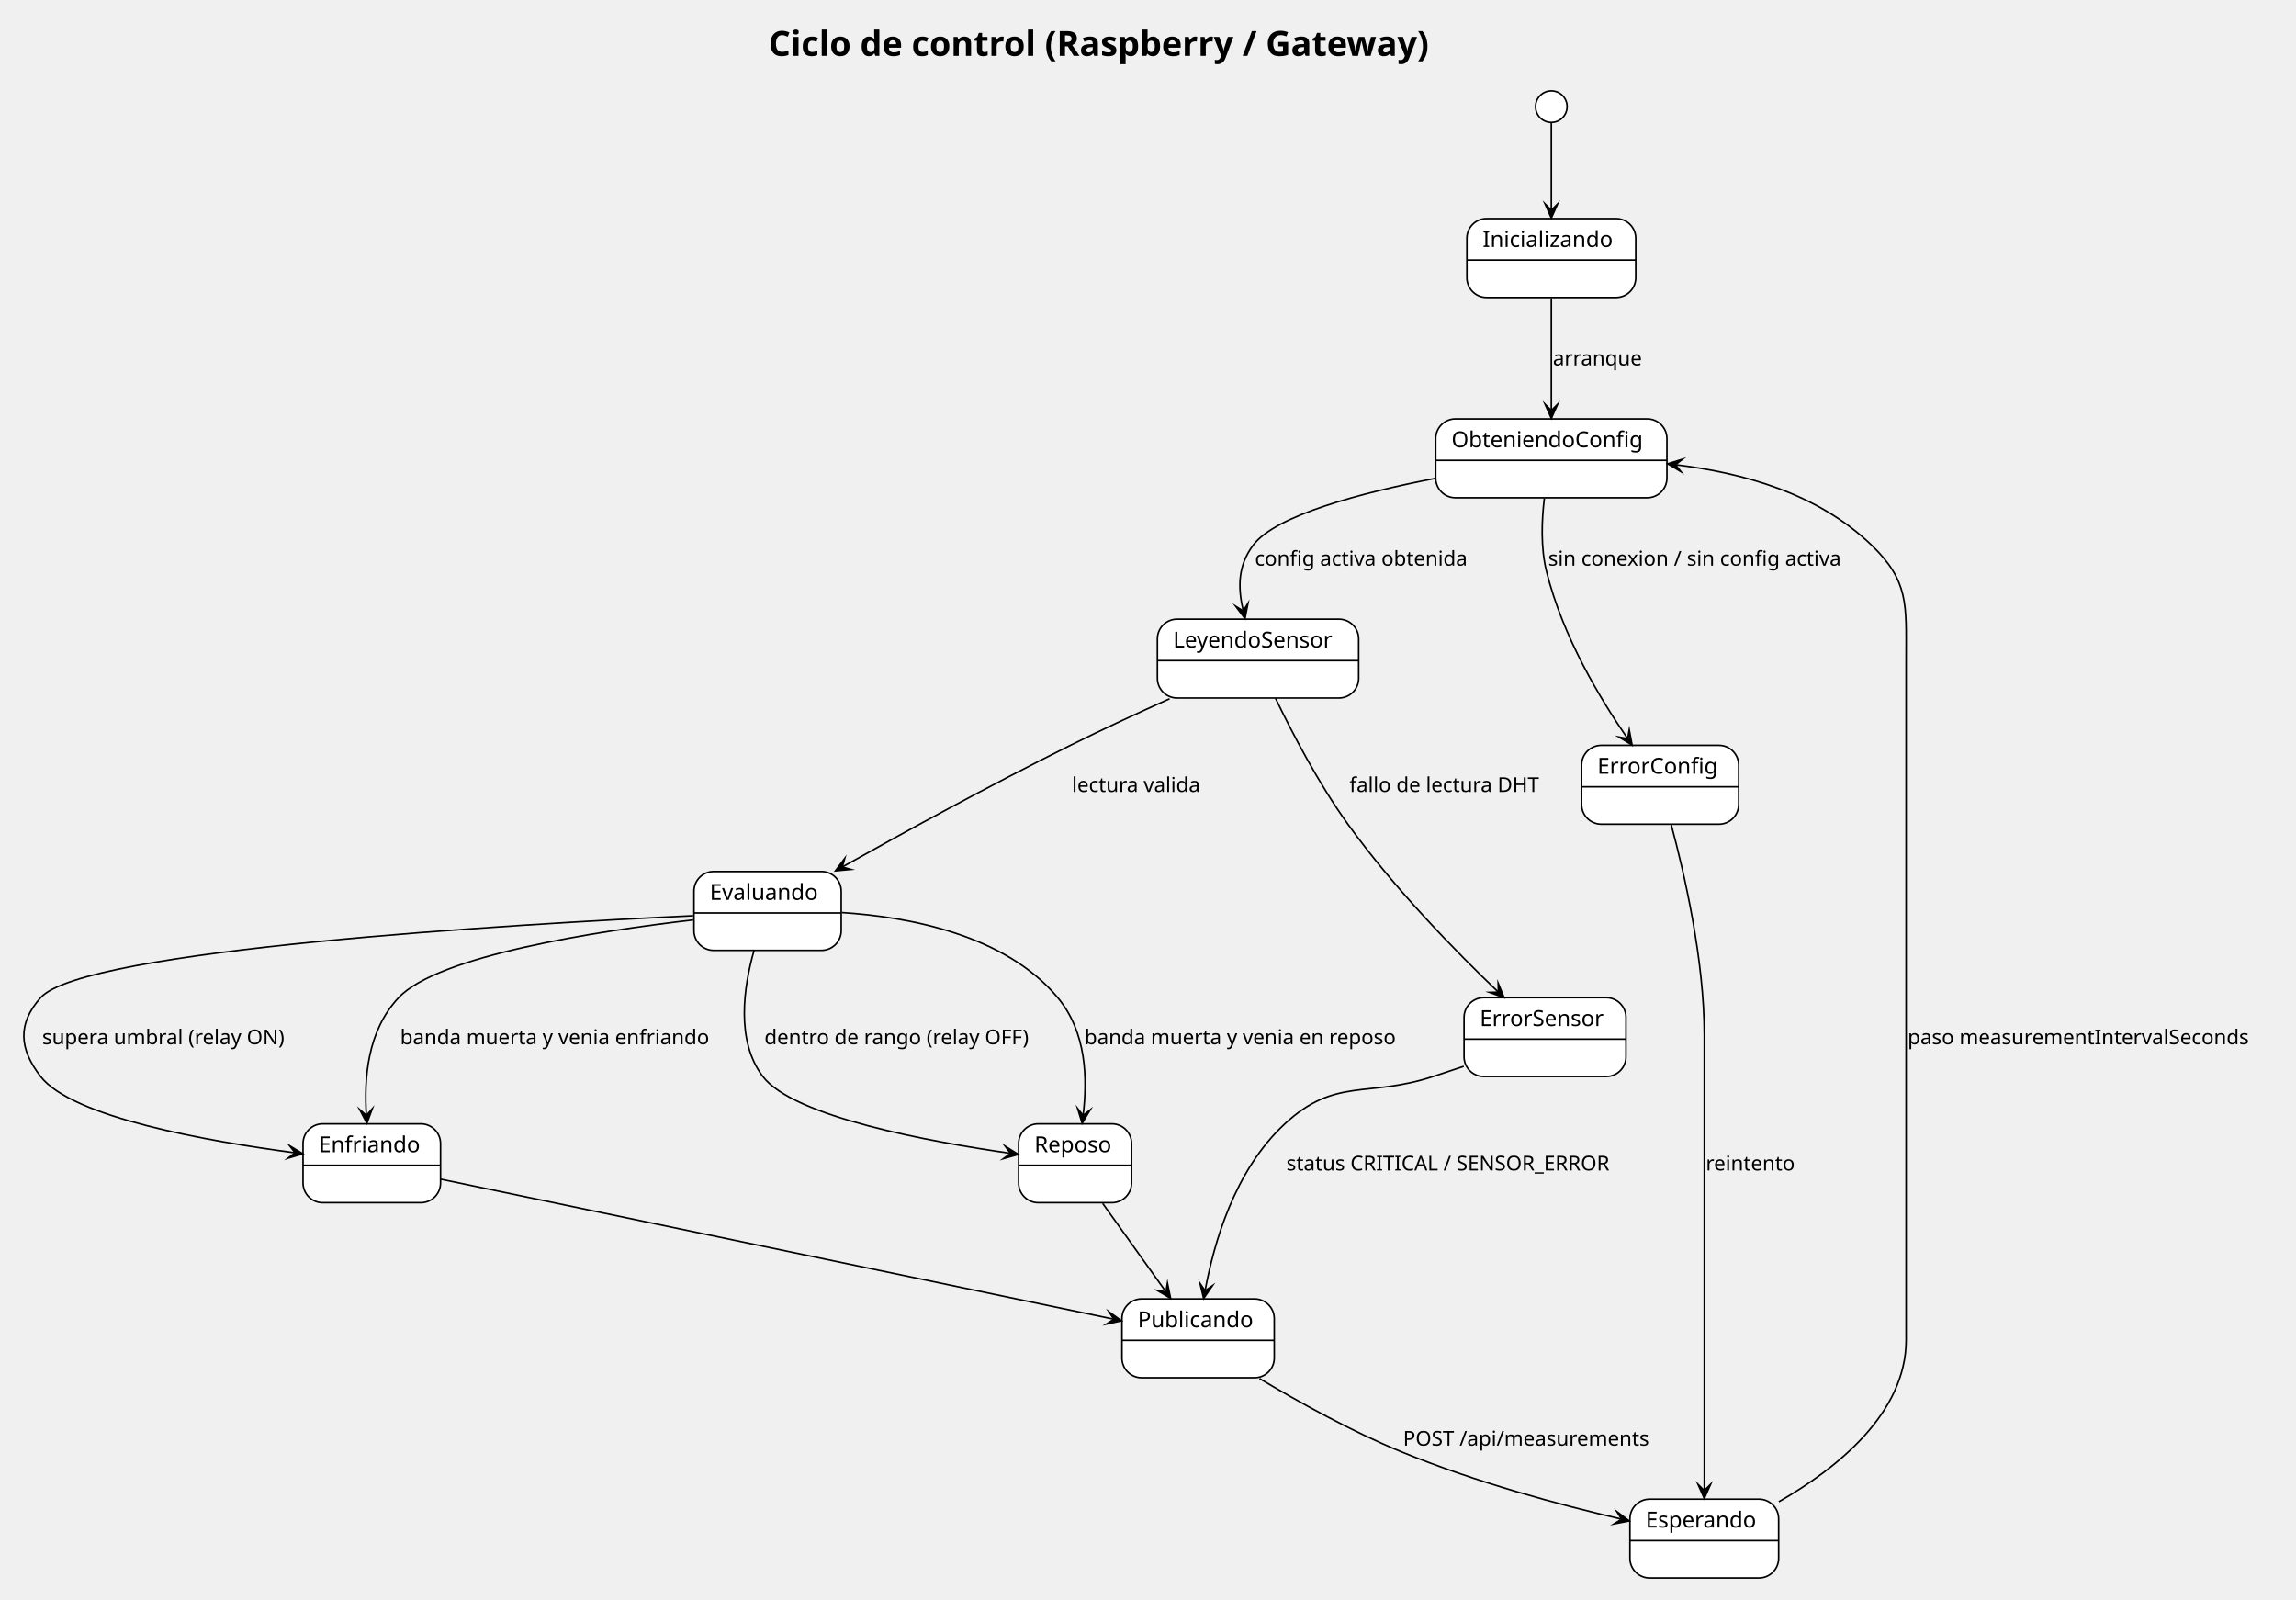
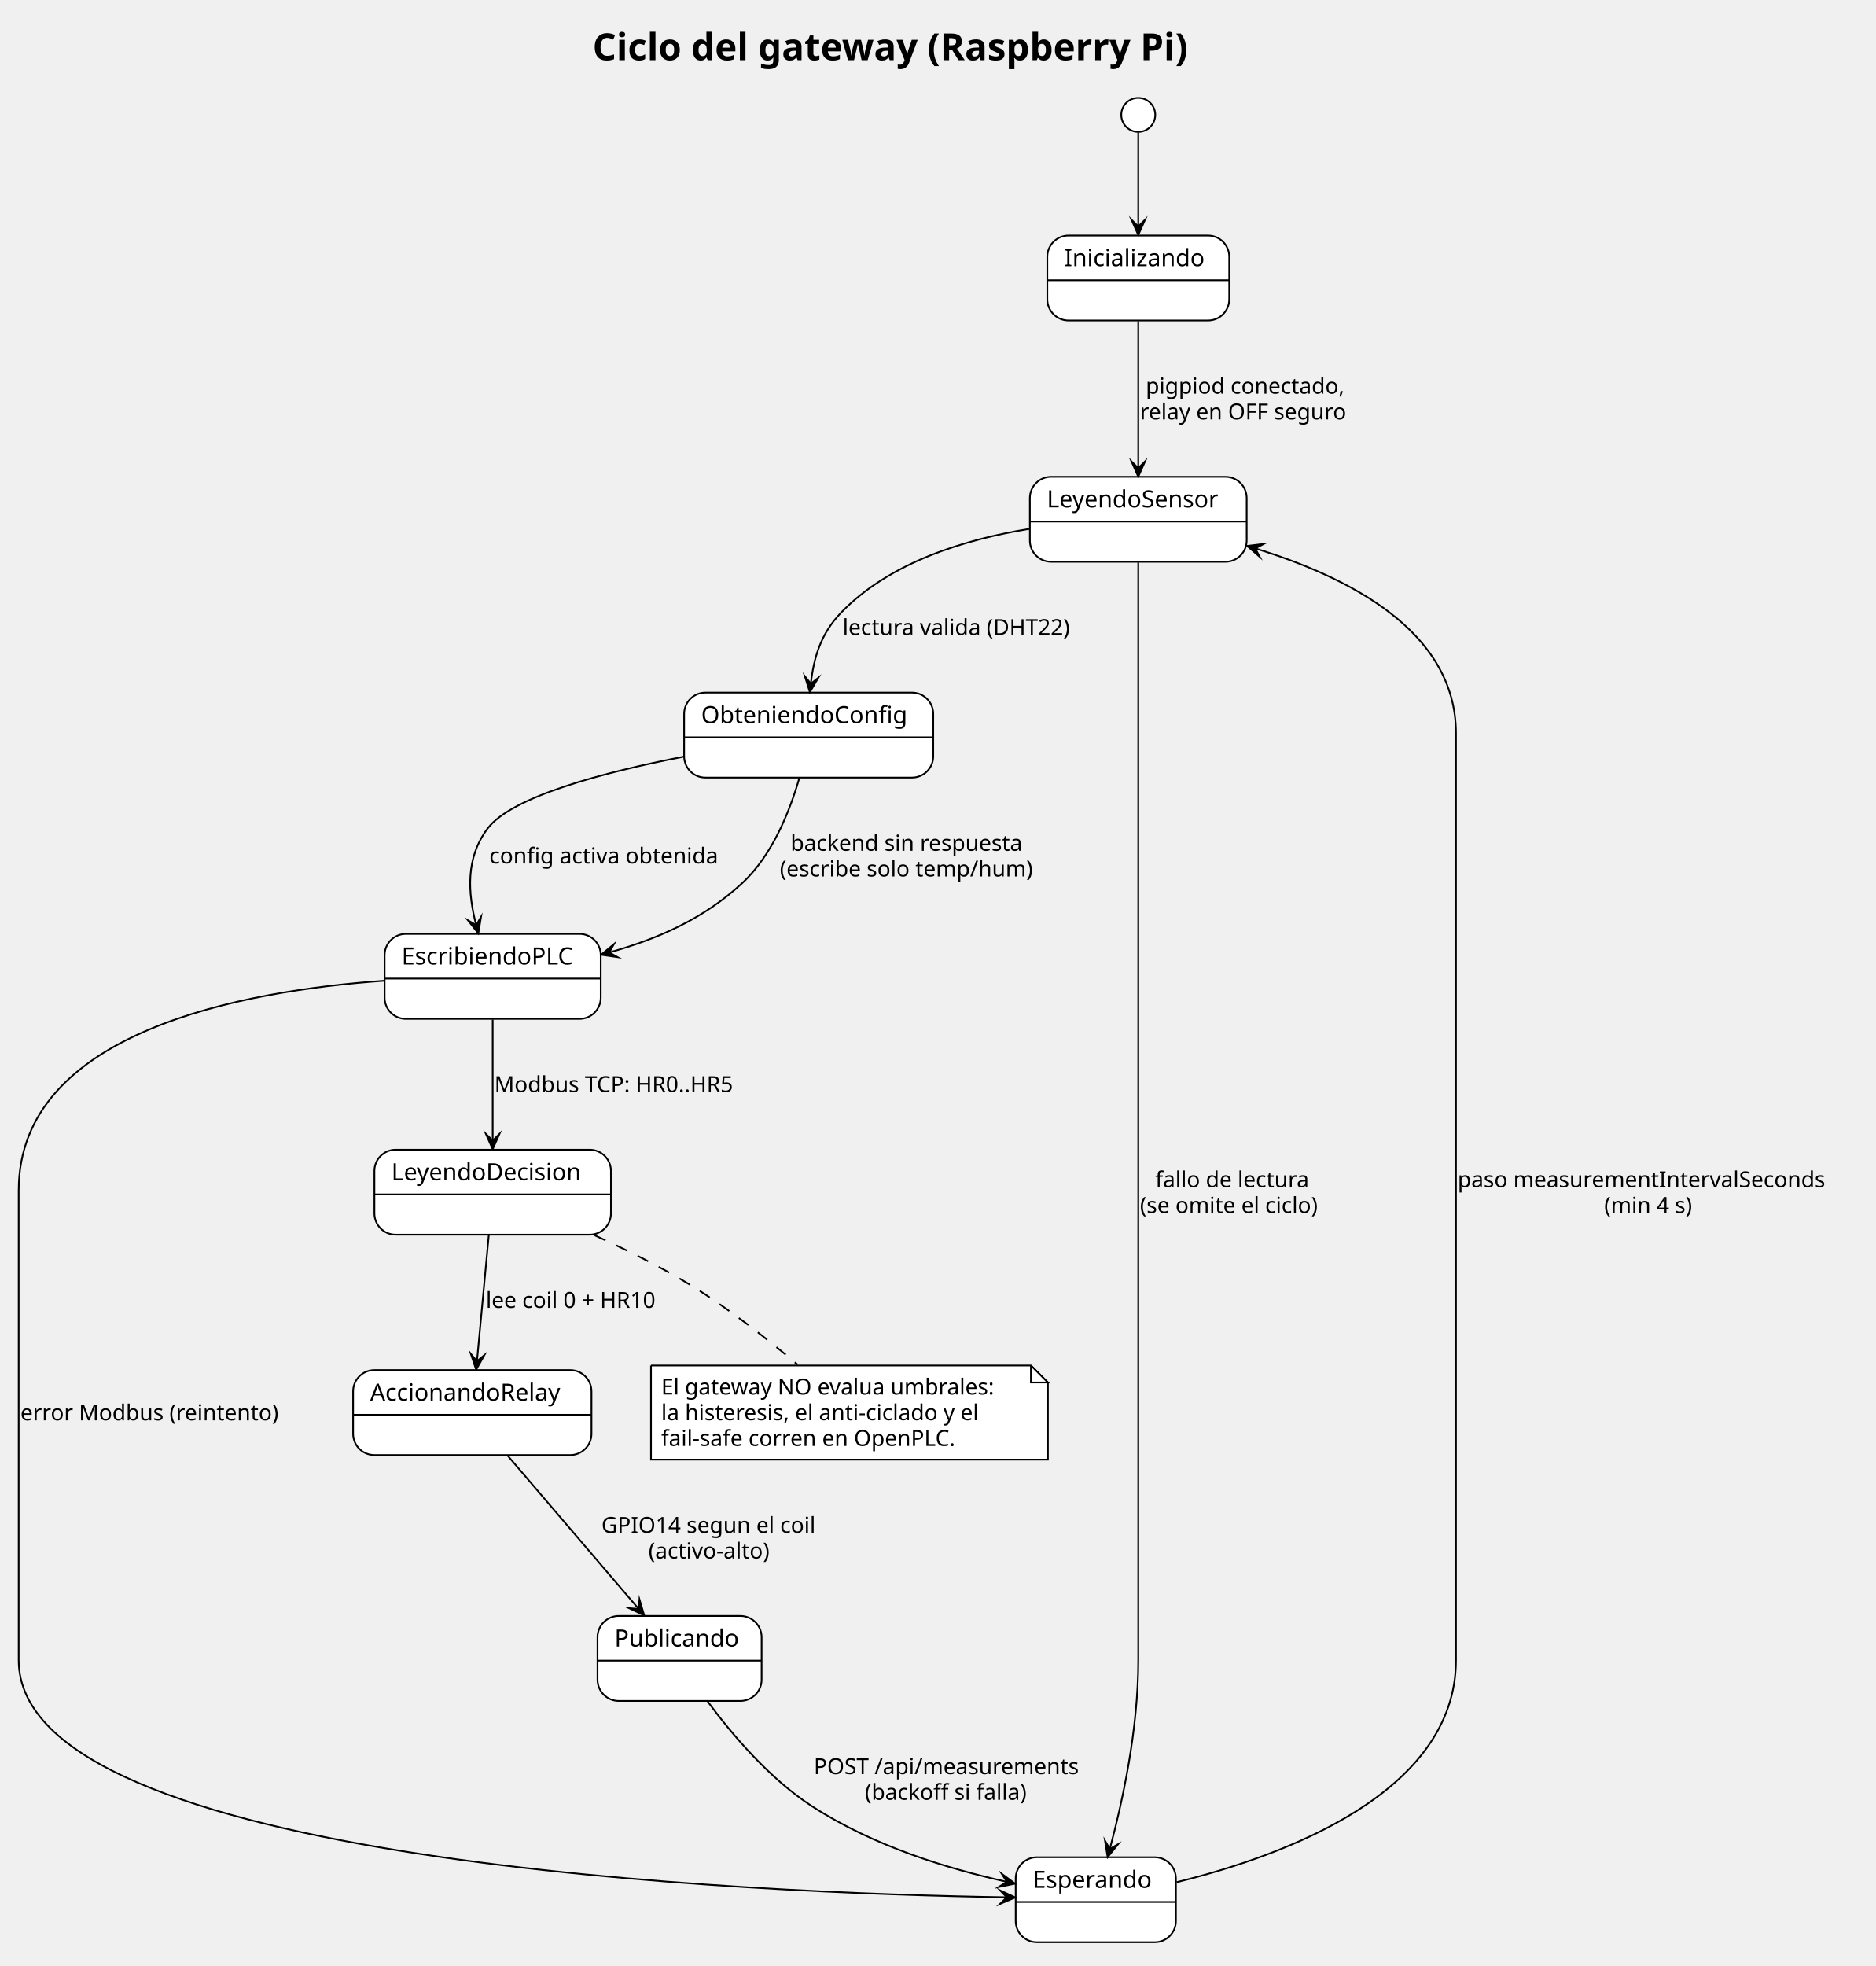
- <svg xmlns="http://www.w3.org/2000/svg" version="1.1" data-diagram-type="STATE" style="width:1456px;height:1014px;background:#FFFFFF;" width="1456px" height="1014px" viewBox="0 0 1456 1014" zoomAndPan="magnify" preserveAspectRatio="none" contentStyleType="text/css">
+ <svg xmlns="http://www.w3.org/2000/svg" version="1.1" data-diagram-type="STATE" style="width:1104px;height:1157px;background:#FFFFFF;" width="1104px" height="1157px" viewBox="0 0 1104 1157" zoomAndPan="magnify" preserveAspectRatio="none" contentStyleType="text/css">
  <defs />
-   <g>
+   <g font-family="sans-serif" lengthAdjust="spacing">
    <g class="title" data-source-line="5">
-       <text x="487.354" y="35.421" fill="#000000" font-size="22" lengthAdjust="spacing" textLength="479.521" font-weight="700" font-family="Verdana">Ciclo de control (Raspberry / Gateway)</text>
+       <text x="348.787" y="35.421" fill="#000" font-size="22" textLength="404.884" font-weight="700" font-family="Verdana">Ciclo del gateway (Raspberry Pi)</text>
    </g>
    <g class="start_entity" data-qualified-name=".start." id="ent0001" data-source-line="7">
-       <ellipse cx="983.77" cy="67.609" rx="10" ry="10" fill="#FFFFFF" style="stroke:#000000;stroke-width:1;" />
+       <ellipse cx="670" cy="67.609" rx="10" ry="10" fill="#FFF" style="stroke:#000;stroke-width:1;" />
    </g>
    <g class="entity" data-qualified-name="Inicializando" id="ent0002" data-source-line="7">
-       <rect x="930.22" y="138.609" width="107.09" height="50" fill="#FFFFFF" style="stroke:#000000;stroke-width:1;" rx="12.5" ry="12.5" />
-       <line x1="930.22" y1="164.906" x2="1037.31" y2="164.906" style="stroke:#000000;stroke-width:1;" />
-       <text x="940.22" y="156.605" fill="#000000" font-size="14" lengthAdjust="spacing" textLength="87.09" font-family="Verdana">Inicializando</text>
+       <rect x="616.46" y="138.609" width="107.09" height="50" fill="#FFF" style="stroke:#000;stroke-width:1;" rx="12.5" ry="12.5" />
+       <line x1="616.46" y1="164.906" x2="723.55" y2="164.906" style="stroke:#000;stroke-width:1;" />
+       <text x="626.46" y="156.604" fill="#000" font-size="14" textLength="87.09" font-family="Verdana">Inicializando</text>
    </g>
-     <g class="entity" data-qualified-name="ObteniendoConfig" id="ent0004" data-source-line="8">
-       <rect x="910.45" y="265.609" width="146.629" height="50" fill="#FFFFFF" style="stroke:#000000;stroke-width:1;" rx="12.5" ry="12.5" />
-       <line x1="910.45" y1="291.906" x2="1057.079" y2="291.906" style="stroke:#000000;stroke-width:1;" />
-       <text x="920.45" y="283.604" fill="#000000" font-size="14" lengthAdjust="spacing" textLength="126.629" font-family="Verdana">ObteniendoConfig</text>
+     <g class="entity" data-qualified-name="LeyendoSensor" id="ent0004" data-source-line="8">
+       <rect x="606.19" y="280.609" width="127.625" height="50" fill="#FFF" style="stroke:#000;stroke-width:1;" rx="12.5" ry="12.5" />
+       <line x1="606.19" y1="306.906" x2="733.815" y2="306.906" style="stroke:#000;stroke-width:1;" />
+       <text x="616.19" y="298.604" fill="#000" font-size="14" textLength="107.625" font-family="Verdana">LeyendoSensor</text>
    </g>
-     <g class="entity" data-qualified-name="LeyendoSensor" id="ent0006" data-source-line="9">
-       <rect x="733.96" y="392.609" width="127.625" height="50" fill="#FFFFFF" style="stroke:#000000;stroke-width:1;" rx="12.5" ry="12.5" />
-       <line x1="733.96" y1="418.906" x2="861.585" y2="418.906" style="stroke:#000000;stroke-width:1;" />
-       <text x="743.96" y="410.604" fill="#000000" font-size="14" lengthAdjust="spacing" textLength="107.625" font-family="Verdana">LeyendoSensor</text>
+     <g class="entity" data-qualified-name="ObteniendoConfig" id="ent0006" data-source-line="9">
+       <rect x="402.69" y="407.609" width="146.629" height="50" fill="#FFF" style="stroke:#000;stroke-width:1;" rx="12.5" ry="12.5" />
+       <line x1="402.69" y1="433.906" x2="549.319" y2="433.906" style="stroke:#000;stroke-width:1;" />
+       <text x="412.69" y="425.604" fill="#000" font-size="14" textLength="126.629" font-family="Verdana">ObteniendoConfig</text>
    </g>
-     <g class="entity" data-qualified-name="ErrorConfig" id="ent0008" data-source-line="10">
-       <rect x="1002.97" y="472.609" width="99.598" height="50" fill="#FFFFFF" style="stroke:#000000;stroke-width:1;" rx="12.5" ry="12.5" />
-       <line x1="1002.97" y1="498.906" x2="1102.568" y2="498.906" style="stroke:#000000;stroke-width:1;" />
-       <text x="1012.97" y="490.604" fill="#000000" font-size="14" lengthAdjust="spacing" textLength="79.598" font-family="Verdana">ErrorConfig</text>
+     <g class="entity" data-qualified-name="Esperando" id="ent0008" data-source-line="10">
+       <rect x="597.85" y="1093.009" width="94.3" height="50" fill="#FFF" style="stroke:#000;stroke-width:1;" rx="12.5" ry="12.5" />
+       <line x1="597.85" y1="1119.306" x2="692.15" y2="1119.306" style="stroke:#000;stroke-width:1;" />
+       <text x="607.85" y="1111.004" fill="#000" font-size="14" textLength="74.3" font-family="Verdana">Esperando</text>
    </g>
-     <g class="entity" data-qualified-name="Evaluando" id="ent0010" data-source-line="11">
-       <rect x="440.08" y="552.609" width="93.377" height="50" fill="#FFFFFF" style="stroke:#000000;stroke-width:1;" rx="12.5" ry="12.5" />
-       <line x1="440.08" y1="578.906" x2="533.457" y2="578.906" style="stroke:#000000;stroke-width:1;" />
-       <text x="450.08" y="570.605" fill="#000000" font-size="14" lengthAdjust="spacing" textLength="73.377" font-family="Verdana">Evaluando</text>
+     <g class="entity" data-qualified-name="EscribiendoPLC" id="ent0010" data-source-line="11">
+       <rect x="226.39" y="549.609" width="127.215" height="50" fill="#FFF" style="stroke:#000;stroke-width:1;" rx="12.5" ry="12.5" />
+       <line x1="226.39" y1="575.906" x2="353.605" y2="575.906" style="stroke:#000;stroke-width:1;" />
+       <text x="236.39" y="567.604" fill="#000" font-size="14" textLength="107.215" font-family="Verdana">EscribiendoPLC</text>
    </g>
-     <g class="entity" data-qualified-name="ErrorSensor" id="ent0012" data-source-line="12">
-       <rect x="928.43" y="632.609" width="102.667" height="50" fill="#FFFFFF" style="stroke:#000000;stroke-width:1;" rx="12.5" ry="12.5" />
-       <line x1="928.43" y1="658.906" x2="1031.097" y2="658.906" style="stroke:#000000;stroke-width:1;" />
-       <text x="938.43" y="650.605" fill="#000000" font-size="14" lengthAdjust="spacing" textLength="82.667" font-family="Verdana">ErrorSensor</text>
+     <g class="entity" data-qualified-name="LeyendoDecision" id="ent0013" data-source-line="13">
+       <rect x="220.38" y="676.609" width="139.239" height="50" fill="#FFF" style="stroke:#000;stroke-width:1;" rx="12.5" ry="12.5" />
+       <line x1="220.38" y1="702.906" x2="359.619" y2="702.906" style="stroke:#000;stroke-width:1;" />
+       <text x="230.38" y="694.604" fill="#000" font-size="14" textLength="119.239" font-family="Verdana">LeyendoDecision</text>
    </g>
-     <g class="entity" data-qualified-name="Enfriando" id="ent0014" data-source-line="13">
-       <rect x="192.17" y="712.609" width="87.197" height="50" fill="#FFFFFF" style="stroke:#000000;stroke-width:1;" rx="12.5" ry="12.5" />
-       <line x1="192.17" y1="738.906" x2="279.367" y2="738.906" style="stroke:#000000;stroke-width:1;" />
-       <text x="202.17" y="730.605" fill="#000000" font-size="14" lengthAdjust="spacing" textLength="67.197" font-family="Verdana">Enfriando</text>
+     <g class="entity" data-qualified-name="AccionandoRelay" id="ent0016" data-source-line="15">
+       <rect x="207.85" y="806.309" width="140.299" height="50" fill="#FFF" style="stroke:#000;stroke-width:1;" rx="12.5" ry="12.5" />
+       <line x1="207.85" y1="832.606" x2="348.149" y2="832.606" style="stroke:#000;stroke-width:1;" />
+       <text x="217.85" y="824.304" fill="#000" font-size="14" textLength="120.299" font-family="Verdana">AccionandoRelay</text>
    </g>
-     <g class="entity" data-qualified-name="Reposo" id="ent0016" data-source-line="14">
-       <rect x="645.94" y="712.609" width="71.652" height="50" fill="#FFFFFF" style="stroke:#000000;stroke-width:1;" rx="12.5" ry="12.5" />
-       <line x1="645.94" y1="738.906" x2="717.592" y2="738.906" style="stroke:#000000;stroke-width:1;" />
-       <text x="655.94" y="730.605" fill="#000000" font-size="14" lengthAdjust="spacing" textLength="51.652" font-family="Verdana">Reposo</text>
+     <g class="entity" data-qualified-name="Publicando" id="ent0018" data-source-line="16">
+       <rect x="351.71" y="951.009" width="96.583" height="50" fill="#FFF" style="stroke:#000;stroke-width:1;" rx="12.5" ry="12.5" />
+       <line x1="351.71" y1="977.306" x2="448.293" y2="977.306" style="stroke:#000;stroke-width:1;" />
+       <text x="361.71" y="969.004" fill="#000" font-size="14" textLength="76.583" font-family="Verdana">Publicando</text>
    </g>
-     <g class="entity" data-qualified-name="Publicando" id="ent0020" data-source-line="17">
-       <rect x="711.48" y="823.609" width="96.583" height="50" fill="#FFFFFF" style="stroke:#000000;stroke-width:1;" rx="12.5" ry="12.5" />
-       <line x1="711.48" y1="849.906" x2="808.063" y2="849.906" style="stroke:#000000;stroke-width:1;" />
-       <text x="721.48" y="841.605" fill="#000000" font-size="14" lengthAdjust="spacing" textLength="76.583" font-family="Verdana">Publicando</text>
-     </g>
-     <g class="entity" data-qualified-name="Esperando" id="ent0024" data-source-line="20">
-       <rect x="1033.62" y="950.609" width="94.3" height="50" fill="#FFFFFF" style="stroke:#000000;stroke-width:1;" rx="12.5" ry="12.5" />
-       <line x1="1033.62" y1="976.906" x2="1127.92" y2="976.906" style="stroke:#000000;stroke-width:1;" />
-       <text x="1043.62" y="968.605" fill="#000000" font-size="14" lengthAdjust="spacing" textLength="74.3" font-family="Verdana">Esperando</text>
+     <g class="entity" data-qualified-name="GMN22" id="ent0023" data-source-line="21">
+       <path d="M383.19,803.609 L383.19,859.008 L616.811,859.008 L616.811,813.609 L606.811,803.609 L383.19,803.609" style="stroke:#000;stroke-width:1;" fill="#FFF" />
+       <path d="M606.811,803.609 L606.811,813.609 L616.811,813.609 L606.811,803.609" style="stroke:#000;stroke-width:1;" fill="#FFF" />
+       <text x="389.19" y="820.676" fill="#000" font-size="13" textLength="212.621" font-family="Verdana">El gateway NO evalua umbrales:</text>
+       <text x="389.19" y="835.809" fill="#000" font-size="13" textLength="204.801" font-family="Verdana">la histeresis, el anti-ciclado y el</text>
+       <text x="389.19" y="850.942" fill="#000" font-size="13" textLength="185.447" font-family="Verdana">fail-safe corren en OpenPLC.</text>
    </g>
    <g class="link" data-entity-1="ent0001" data-entity-2="ent0002" id="lnk3" data-source-line="7" data-link-type="dependency">
-       <path d="M983.77,77.969 C983.77,91.899 983.77,113.559 983.77,133.259" style="stroke:#000000;stroke-width:1;" fill="none" id="*start*-to-Inicializando" />
-       <polygon points="983.77,138.259,987.77,129.259,983.77,133.259,979.77,129.259,983.77,138.259" fill="#000000" style="stroke:#000000;stroke-width:1;stroke-linejoin:miter;stroke-miterlimit:10;" />
+       <path d="M670,77.969 C670,91.899 670,113.569 670,133.259" style="stroke:#000;stroke-width:1;" fill="none" id="*start*-to-Inicializando" />
+       <polygon points="670,138.259,674,129.259,670,133.259,666,129.259,670,138.259" fill="#000" style="stroke:#000;stroke-width:1;stroke-linejoin:miter;stroke-miterlimit:10;" />
    </g>
    <g class="link" data-entity-1="ent0002" data-entity-2="ent0004" id="lnk5" data-source-line="8" data-link-type="dependency">
-       <path d="M983.77,189.009 C983.77,211.029 983.77,238.269 983.77,260.269" style="stroke:#000000;stroke-width:1;" fill="none" id="Inicializando-to-ObteniendoConfig" />
-       <polygon points="983.77,265.269,987.77,256.269,983.77,260.269,979.77,256.269,983.77,265.269" fill="#000000" style="stroke:#000000;stroke-width:1;stroke-linejoin:miter;stroke-miterlimit:10;" />
-       <text x="984.77" y="231.676" fill="#000000" font-size="13" lengthAdjust="spacing" textLength="59.351" font-family="Verdana">arranque</text>
+       <path d="M670,188.999 C670,214.689 670,249.909 670,275.509" style="stroke:#000;stroke-width:1;" fill="none" id="Inicializando-to-LeyendoSensor" />
+       <polygon points="670,280.509,674,271.509,670,275.509,666,271.509,670,280.509" fill="#000" style="stroke:#000;stroke-width:1;stroke-linejoin:miter;stroke-miterlimit:10;" />
+       <text x="674.396" y="231.676" fill="#000" font-size="13" textLength="124.205" font-family="Verdana">pigpiod conectado,</text>
+       <text x="671" y="246.809" fill="#000" font-size="13" textLength="130.997" font-family="Verdana">relay en OFF seguro</text>
    </g>
    <g class="link" data-entity-1="ent0004" data-entity-2="ent0006" id="lnk7" data-source-line="9" data-link-type="dependency">
-       <path d="M910.12,303.319 C863.35,312.429 809.02,326.709 794.77,345.609 C784.89,358.709 784.958,372.487 788.388,387.387" style="stroke:#000000;stroke-width:1;" fill="none" id="ObteniendoConfig-to-LeyendoSensor" />
-       <polygon points="789.51,392.259,791.389,382.591,788.388,387.387,783.593,384.386,789.51,392.259" fill="#000000" style="stroke:#000000;stroke-width:1;stroke-linejoin:miter;stroke-miterlimit:10;" />
-       <text x="795.77" y="358.676" fill="#000000" font-size="13" lengthAdjust="spacing" textLength="144.898" font-family="Verdana">config activa obtenida</text>
+       <path d="M605.81,311.269 C568.69,317.269 523.78,330.719 495,360.609 C483.05,373.019 478.977,387.121 477.267,402.371" style="stroke:#000;stroke-width:1;" fill="none" id="LeyendoSensor-to-ObteniendoConfig" />
+       <polygon points="476.71,407.339,481.688,398.841,477.267,402.371,473.738,397.95,476.71,407.339" fill="#000" style="stroke:#000;stroke-width:1;stroke-linejoin:miter;stroke-miterlimit:10;" />
+       <text x="496" y="373.676" fill="#000" font-size="13" textLength="147.183" font-family="Verdana">lectura valida (DHT22)</text>
    </g>
    <g class="link" data-entity-1="ent0004" data-entity-2="ent0008" id="lnk9" data-source-line="10" data-link-type="dependency">
-       <path d="M979.34,315.949 C977.65,329.819 976.94,347.419 980.77,362.609 C991.21,404.099 1014.432,442.623 1032.162,468.343" style="stroke:#000000;stroke-width:1;" fill="none" id="ObteniendoConfig-to-ErrorConfig" />
-       <polygon points="1035,472.459,1033.185,462.779,1032.162,468.343,1026.599,467.32,1035,472.459" fill="#000000" style="stroke:#000000;stroke-width:1;stroke-linejoin:miter;stroke-miterlimit:10;" />
-       <text x="981.77" y="358.676" fill="#000000" font-size="13" lengthAdjust="spacing" textLength="200.389" font-family="Verdana">sin conexion / sin config activa</text>
+       <path d="M670,331.039 C670,356.239 670,396.669 670,431.609 C670,431.609 670,431.609 670,977.009 C670,1018.239 660.65,1060.429 653.25,1088.129" style="stroke:#000;stroke-width:1;" fill="none" id="LeyendoSensor-to-Esperando" />
+       <polygon points="651.96,1092.959,658.147,1085.297,653.25,1088.129,650.418,1083.232,651.96,1092.959" fill="#000" style="stroke:#000;stroke-width:1;stroke-linejoin:miter;stroke-miterlimit:10;" />
+       <text x="680.039" y="698.676" fill="#000" font-size="13" textLength="97.64" font-family="Verdana">fallo de lectura</text>
+       <text x="671" y="713.809" fill="#000" font-size="13" textLength="115.718" font-family="Verdana">(se omite el ciclo)</text>
+     </g>
+     <g class="link" data-entity-1="ent0008" data-entity-2="ent0004" id="lnk21" data-source-line="18" data-link-type="dependency">
+       <path d="M692.58,1107.679 C755.08,1092.329 857,1055.299 857,977.009 C857,431.609 857,431.609 857,431.609 C857,370.989 793.009,339.388 738.869,322.748" style="stroke:#000;stroke-width:1;" fill="none" id="Esperando-to-LeyendoSensor" />
+       <polygon points="734.09,321.279,741.518,327.747,738.869,322.748,743.868,320.1,734.09,321.279" fill="#000" style="stroke:#000;stroke-width:1;stroke-linejoin:miter;stroke-miterlimit:10;" />
+       <text x="858" y="698.676" fill="#000" font-size="13" textLength="230.458" font-family="Verdana">paso measurementIntervalSeconds</text>
+       <text x="944.246" y="713.809" fill="#000" font-size="13" textLength="57.967" font-family="Verdana">(min 4 s)</text>
    </g>
    <g class="link" data-entity-1="ent0006" data-entity-2="ent0010" id="lnk11" data-source-line="11" data-link-type="dependency">
-       <path d="M741.69,443.079 C721.69,452.069 699.08,462.509 678.77,472.609 C626.83,498.419 572.751,528.083 534.141,549.743" style="stroke:#000000;stroke-width:1;" fill="none" id="LeyendoSensor-to-Evaluando" />
-       <polygon points="529.78,552.189,539.586,551.274,534.141,549.743,535.672,544.298,529.78,552.189" fill="#000000" style="stroke:#000000;stroke-width:1;stroke-linejoin:miter;stroke-miterlimit:10;" />
-       <text x="679.77" y="502.176" fill="#000000" font-size="13" lengthAdjust="spacing" textLength="88.639" font-family="Verdana">lectura valida</text>
+       <path d="M402.35,445.319 C355.58,454.439 301.26,468.709 287,487.609 C273.86,505.029 275.436,525.709 280.286,544.429" style="stroke:#000;stroke-width:1;" fill="none" id="ObteniendoConfig-to-EscribiendoPLC" />
+       <polygon points="281.54,549.269,283.155,539.554,280.286,544.429,275.411,541.56,281.54,549.269" fill="#000" style="stroke:#000;stroke-width:1;stroke-linejoin:miter;stroke-miterlimit:10;" />
+       <text x="288" y="508.176" fill="#000" font-size="13" textLength="144.898" font-family="Verdana">config activa obtenida</text>
    </g>
-     <g class="link" data-entity-1="ent0006" data-entity-2="ent0012" id="lnk13" data-source-line="12" data-link-type="dependency">
-       <path d="M808.86,442.749 C819.34,464.499 836.19,496.919 854.77,522.609 C884.97,564.379 923.386,603.484 950.187,629.114" style="stroke:#000000;stroke-width:1;" fill="none" id="LeyendoSensor-to-ErrorSensor" />
-       <polygon points="953.8,632.569,950.06,623.458,950.187,629.114,944.531,629.24,953.8,632.569" fill="#000000" style="stroke:#000000;stroke-width:1;stroke-linejoin:miter;stroke-miterlimit:10;" />
-       <text x="855.77" y="502.176" fill="#000000" font-size="13" lengthAdjust="spacing" textLength="129.499" font-family="Verdana">fallo de lectura DHT</text>
+     <g class="link" data-entity-1="ent0006" data-entity-2="ent0010" id="lnk12" data-source-line="12" data-link-type="dependency">
+       <path d="M470.52,457.799 C465.03,476.939 454.78,503.099 437,519.609 C414.09,540.889 386.914,552.6 358.624,560.53" style="stroke:#000;stroke-width:1;" fill="none" id="ObteniendoConfig-to-EscribiendoPLC-1" />
+       <polygon points="353.81,561.879,363.556,563.302,358.624,560.53,361.396,555.599,353.81,561.879" fill="#000" style="stroke:#000;stroke-width:1;stroke-linejoin:miter;stroke-miterlimit:10;" />
+       <text x="465.322" y="500.676" fill="#000" font-size="13" textLength="146.713" font-family="Verdana">backend sin respuesta</text>
+       <text x="459" y="515.809" fill="#000" font-size="13" textLength="159.358" font-family="Verdana">(escribe solo temp/hum)</text>
    </g>
-     <g class="link" data-entity-1="ent0010" data-entity-2="ent0014" id="lnk15" data-source-line="13" data-link-type="dependency">
-       <path d="M439.58,580.649 C327.57,585.959 52.98,602.019 25.77,632.609 C11,649.209 12.15,665.049 25.77,682.609 C45.95,708.639 131.713,723.665 187.103,730.975" style="stroke:#000000;stroke-width:1;" fill="none" id="Evaluando-to-Enfriando" />
-       <polygon points="192.06,731.629,183.661,726.486,187.103,730.975,182.614,734.417,192.06,731.629" fill="#000000" style="stroke:#000000;stroke-width:1;stroke-linejoin:miter;stroke-miterlimit:10;" />
-       <text x="26.77" y="662.176" fill="#000000" font-size="13" lengthAdjust="spacing" textLength="165.763" font-family="Verdana">supera umbral (relay ON)</text>
+     <g class="link" data-entity-1="ent0010" data-entity-2="ent0013" id="lnk14" data-source-line="13" data-link-type="dependency">
+       <path d="M290,600.009 C290,622.029 290,649.269 290,671.279" style="stroke:#000;stroke-width:1;" fill="none" id="EscribiendoPLC-to-LeyendoDecision" />
+       <polygon points="290,676.279,294,667.279,290,671.279,286,667.279,290,676.279" fill="#000" style="stroke:#000;stroke-width:1;stroke-linejoin:miter;stroke-miterlimit:10;" />
+       <text x="291" y="642.676" fill="#000" font-size="13" textLength="150.611" font-family="Verdana">Modbus TCP: HR0..HR5</text>
    </g>
-     <g class="link" data-entity-1="ent0010" data-entity-2="ent0014" id="lnk18" data-source-line="15" data-link-type="dependency">
-       <path d="M439.59,583.319 C378.76,590.399 277.82,605.879 252.77,632.609 C232.88,653.829 230.815,683.82 232.345,707.28" style="stroke:#000000;stroke-width:1;" fill="none" id="Evaluando-to-Enfriando-1" />
-       <polygon points="232.67,712.269,236.076,703.028,232.345,707.28,228.093,703.549,232.67,712.269" fill="#000000" style="stroke:#000000;stroke-width:1;stroke-linejoin:miter;stroke-miterlimit:10;" />
-       <text x="253.77" y="662.176" fill="#000000" font-size="13" lengthAdjust="spacing" textLength="209.898" font-family="Verdana">banda muerta y venia enfriando</text>
+     <g class="link" data-entity-1="ent0010" data-entity-2="ent0008" id="lnk15" data-source-line="14" data-link-type="dependency">
+       <path d="M225.99,577.189 C143.62,583.009 11,606.929 11,700.609 C11,700.609 11,700.609 11,977.009 C11,1097.129 445.421,1114.199 592.611,1116.569" style="stroke:#000;stroke-width:1;" fill="none" id="EscribiendoPLC-to-Esperando" />
+       <polygon points="597.61,1116.649,588.676,1112.505,592.611,1116.569,588.547,1120.504,597.61,1116.649" fill="#000" style="stroke:#000;stroke-width:1;stroke-linejoin:miter;stroke-miterlimit:10;" />
+       <text x="12" y="835.876" fill="#000" font-size="13" textLength="160.659" font-family="Verdana">error Modbus (reintento)</text>
    </g>
-     <g class="link" data-entity-1="ent0010" data-entity-2="ent0016" id="lnk17" data-source-line="14" data-link-type="dependency">
-       <path d="M478.17,602.689 C471.65,625.629 466.44,659.929 483.77,682.609 C503.34,708.239 589.271,723.909 640.831,731.309" style="stroke:#000000;stroke-width:1;" fill="none" id="Evaluando-to-Reposo" />
-       <polygon points="645.78,732.019,637.44,726.781,640.831,731.309,636.303,734.7,645.78,732.019" fill="#000000" style="stroke:#000000;stroke-width:1;stroke-linejoin:miter;stroke-miterlimit:10;" />
-       <text x="484.77" y="662.176" fill="#000000" font-size="13" lengthAdjust="spacing" textLength="181.365" font-family="Verdana">dentro de rango (relay OFF)</text>
+     <g class="link" data-entity-1="ent0013" data-entity-2="ent0016" id="lnk17" data-source-line="15" data-link-type="dependency">
+       <path d="M287.71,726.929 C285.58,749.649 282.877,778.411 280.747,801.101" style="stroke:#000;stroke-width:1;" fill="none" id="LeyendoDecision-to-AccionandoRelay" />
+       <polygon points="280.28,806.079,285.104,797.493,280.747,801.101,277.139,796.745,280.28,806.079" fill="#000" style="stroke:#000;stroke-width:1;stroke-linejoin:miter;stroke-miterlimit:10;" />
+       <text x="286" y="769.676" fill="#000" font-size="13" textLength="112.976" font-family="Verdana">lee coil 0 + HR10</text>
    </g>
-     <g class="link" data-entity-1="ent0010" data-entity-2="ent0016" id="lnk19" data-source-line="16" data-link-type="dependency">
-       <path d="M533.83,578.639 C576.45,581.399 637.5,592.729 670.77,632.609 C689.15,654.639 689.626,684.125 686.846,707.275" style="stroke:#000000;stroke-width:1;" fill="none" id="Evaluando-to-Reposo-1" />
-       <polygon points="686.25,712.239,691.294,703.78,686.846,707.275,683.352,702.827,686.25,712.239" fill="#000000" style="stroke:#000000;stroke-width:1;stroke-linejoin:miter;stroke-miterlimit:10;" />
-       <text x="687.77" y="662.176" fill="#000000" font-size="13" lengthAdjust="spacing" textLength="212.361" font-family="Verdana">banda muerta y venia en reposo</text>
+     <g class="link" data-entity-1="ent0016" data-entity-2="ent0018" id="lnk19" data-source-line="16" data-link-type="dependency">
+       <path d="M298.7,856.519 C321.13,882.759 353.481,920.599 375.951,946.879" style="stroke:#000;stroke-width:1;" fill="none" id="AccionandoRelay-to-Publicando" />
+       <polygon points="379.2,950.679,376.391,941.239,375.951,946.879,370.311,946.438,379.2,950.679" fill="#000" style="stroke:#000;stroke-width:1;stroke-linejoin:miter;stroke-miterlimit:10;" />
+       <text x="354" y="902.076" fill="#000" font-size="13" textLength="134.354" font-family="Verdana">GPIO14 segun el coil</text>
+       <text x="381.711" y="917.209" fill="#000" font-size="13" textLength="78.933" font-family="Verdana">(activo-alto)</text>
    </g>
-     <g class="link" data-entity-1="ent0014" data-entity-2="ent0020" id="lnk21" data-source-line="17" data-link-type="dependency">
-       <path d="M279.54,747.719 C376.7,767.929 604.875,815.391 706.325,836.491" style="stroke:#000000;stroke-width:1;" fill="none" id="Enfriando-to-Publicando" />
-       <polygon points="711.22,837.509,703.223,831.76,706.325,836.491,701.594,839.593,711.22,837.509" fill="#000000" style="stroke:#000000;stroke-width:1;stroke-linejoin:miter;stroke-miterlimit:10;" />
+     <g class="link" data-entity-1="ent0018" data-entity-2="ent0008" id="lnk20" data-source-line="17" data-link-type="dependency">
+       <path d="M416.55,1001.369 C430.79,1020.609 452.94,1046.829 478,1063.009 C514.6,1086.649 557.54,1099.642 592.63,1107.462" style="stroke:#000;stroke-width:1;" fill="none" id="Publicando-to-Esperando" />
+       <polygon points="597.51,1108.549,589.596,1102.687,592.63,1107.462,587.855,1110.496,597.51,1108.549" fill="#000" style="stroke:#000;stroke-width:1;stroke-linejoin:miter;stroke-miterlimit:10;" />
+       <text x="479" y="1044.076" fill="#000" font-size="13" textLength="164.741" font-family="Verdana">POST /api/measurements</text>
+       <text x="509.107" y="1059.209" fill="#000" font-size="13" textLength="104.527" font-family="Verdana">(backoff si falla)</text>
    </g>
-     <g class="link" data-entity-1="ent0016" data-entity-2="ent0020" id="lnk22" data-source-line="18" data-link-type="dependency">
-       <path d="M699.27,763.069 C712.12,781.019 726.58,801.233 739.41,819.163" style="stroke:#000000;stroke-width:1;" fill="none" id="Reposo-to-Publicando" />
-       <polygon points="742.32,823.229,740.336,813.582,739.41,819.163,733.83,818.238,742.32,823.229" fill="#000000" style="stroke:#000000;stroke-width:1;stroke-linejoin:miter;stroke-miterlimit:10;" />
-     </g>
-     <g class="link" data-entity-1="ent0012" data-entity-2="ent0020" id="lnk23" data-source-line="19" data-link-type="dependency">
-       <path d="M928.23,676.149 C921.68,678.339 915.07,680.539 908.77,682.609 C867.11,696.299 846.96,682.829 814.77,712.609 C782.72,742.249 769.806,788.324 764.196,818.434" style="stroke:#000000;stroke-width:1;" fill="none" id="ErrorSensor-to-Publicando" />
-       <polygon points="763.28,823.349,768.861,815.234,764.196,818.434,760.996,813.769,763.28,823.349" fill="#000000" style="stroke:#000000;stroke-width:1;stroke-linejoin:miter;stroke-miterlimit:10;" />
-       <text x="815.77" y="742.176" fill="#000000" font-size="13" lengthAdjust="spacing" textLength="221.406" font-family="Verdana">status CRITICAL / SENSOR_ERROR</text>
-     </g>
-     <g class="link" data-entity-1="ent0020" data-entity-2="ent0024" id="lnk25" data-source-line="20" data-link-type="dependency">
-       <path d="M798.7,874.109 C823.71,889.069 857.3,907.729 888.77,920.609 C936.51,940.159 988.85,954.116 1028.33,963.306" style="stroke:#000000;stroke-width:1;" fill="none" id="Publicando-to-Esperando" />
-       <polygon points="1033.2,964.439,1025.341,958.503,1028.33,963.306,1023.528,966.295,1033.2,964.439" fill="#000000" style="stroke:#000000;stroke-width:1;stroke-linejoin:miter;stroke-miterlimit:10;" />
-       <text x="889.77" y="916.676" fill="#000000" font-size="13" lengthAdjust="spacing" textLength="164.741" font-family="Verdana">POST /api/measurements</text>
-     </g>
-     <g class="link" data-entity-1="ent0008" data-entity-2="ent0024" id="lnk26" data-source-line="21" data-link-type="dependency">
-       <path d="M1059.83,522.999 C1068.13,553.839 1080.77,608.689 1080.77,656.609 C1080.77,656.609 1080.77,656.609 1080.77,849.609 C1080.77,884.549 1080.77,919.979 1080.77,945.179" style="stroke:#000000;stroke-width:1;" fill="none" id="ErrorConfig-to-Esperando" />
-       <polygon points="1080.77,950.179,1084.77,941.179,1080.77,945.179,1076.77,941.179,1080.77,950.179" fill="#000000" style="stroke:#000000;stroke-width:1;stroke-linejoin:miter;stroke-miterlimit:10;" />
-       <text x="1081.77" y="742.176" fill="#000000" font-size="13" lengthAdjust="spacing" textLength="59.579" font-family="Verdana">reintento</text>
-     </g>
-     <g class="link" data-entity-1="ent0024" data-entity-2="ent0004" id="lnk27" data-source-line="22" data-link-type="dependency">
-       <path d="M1128.07,952.239 C1164.53,931.339 1208.77,896.359 1208.77,849.609 C1208.77,416.609 1208.77,416.609 1208.77,416.609 C1208.77,383.569 1210.6,368.489 1186.77,345.609 C1152.44,312.649 1105.323,299.863 1062.513,294.653" style="stroke:#000000;stroke-width:1;" fill="none" id="Esperando-to-ObteniendoConfig" />
-       <polygon points="1057.55,294.049,1066.001,299.107,1062.513,294.653,1066.967,291.166,1057.55,294.049" fill="#000000" style="stroke:#000000;stroke-width:1;stroke-linejoin:miter;stroke-miterlimit:10;" />
-       <text x="1209.77" y="662.176" fill="#000000" font-size="13" lengthAdjust="spacing" textLength="230.458" font-family="Verdana">paso measurementIntervalSeconds</text>
+     <g class="link" data-entity-1="ent0013" data-entity-2="ent0023" id="lnk24" data-source-line="21" data-link-type="association">
+       <path d="M350.04,727.019 C368.77,735.499 389.18,745.659 407,756.609 C429.11,770.209 451.99,788.269 469.52,803.119" style="stroke:#000;stroke-width:1;stroke-dasharray:7,7;" fill="none" id="LeyendoDecision-GMN22" />
    </g>
  </g>
</svg>
